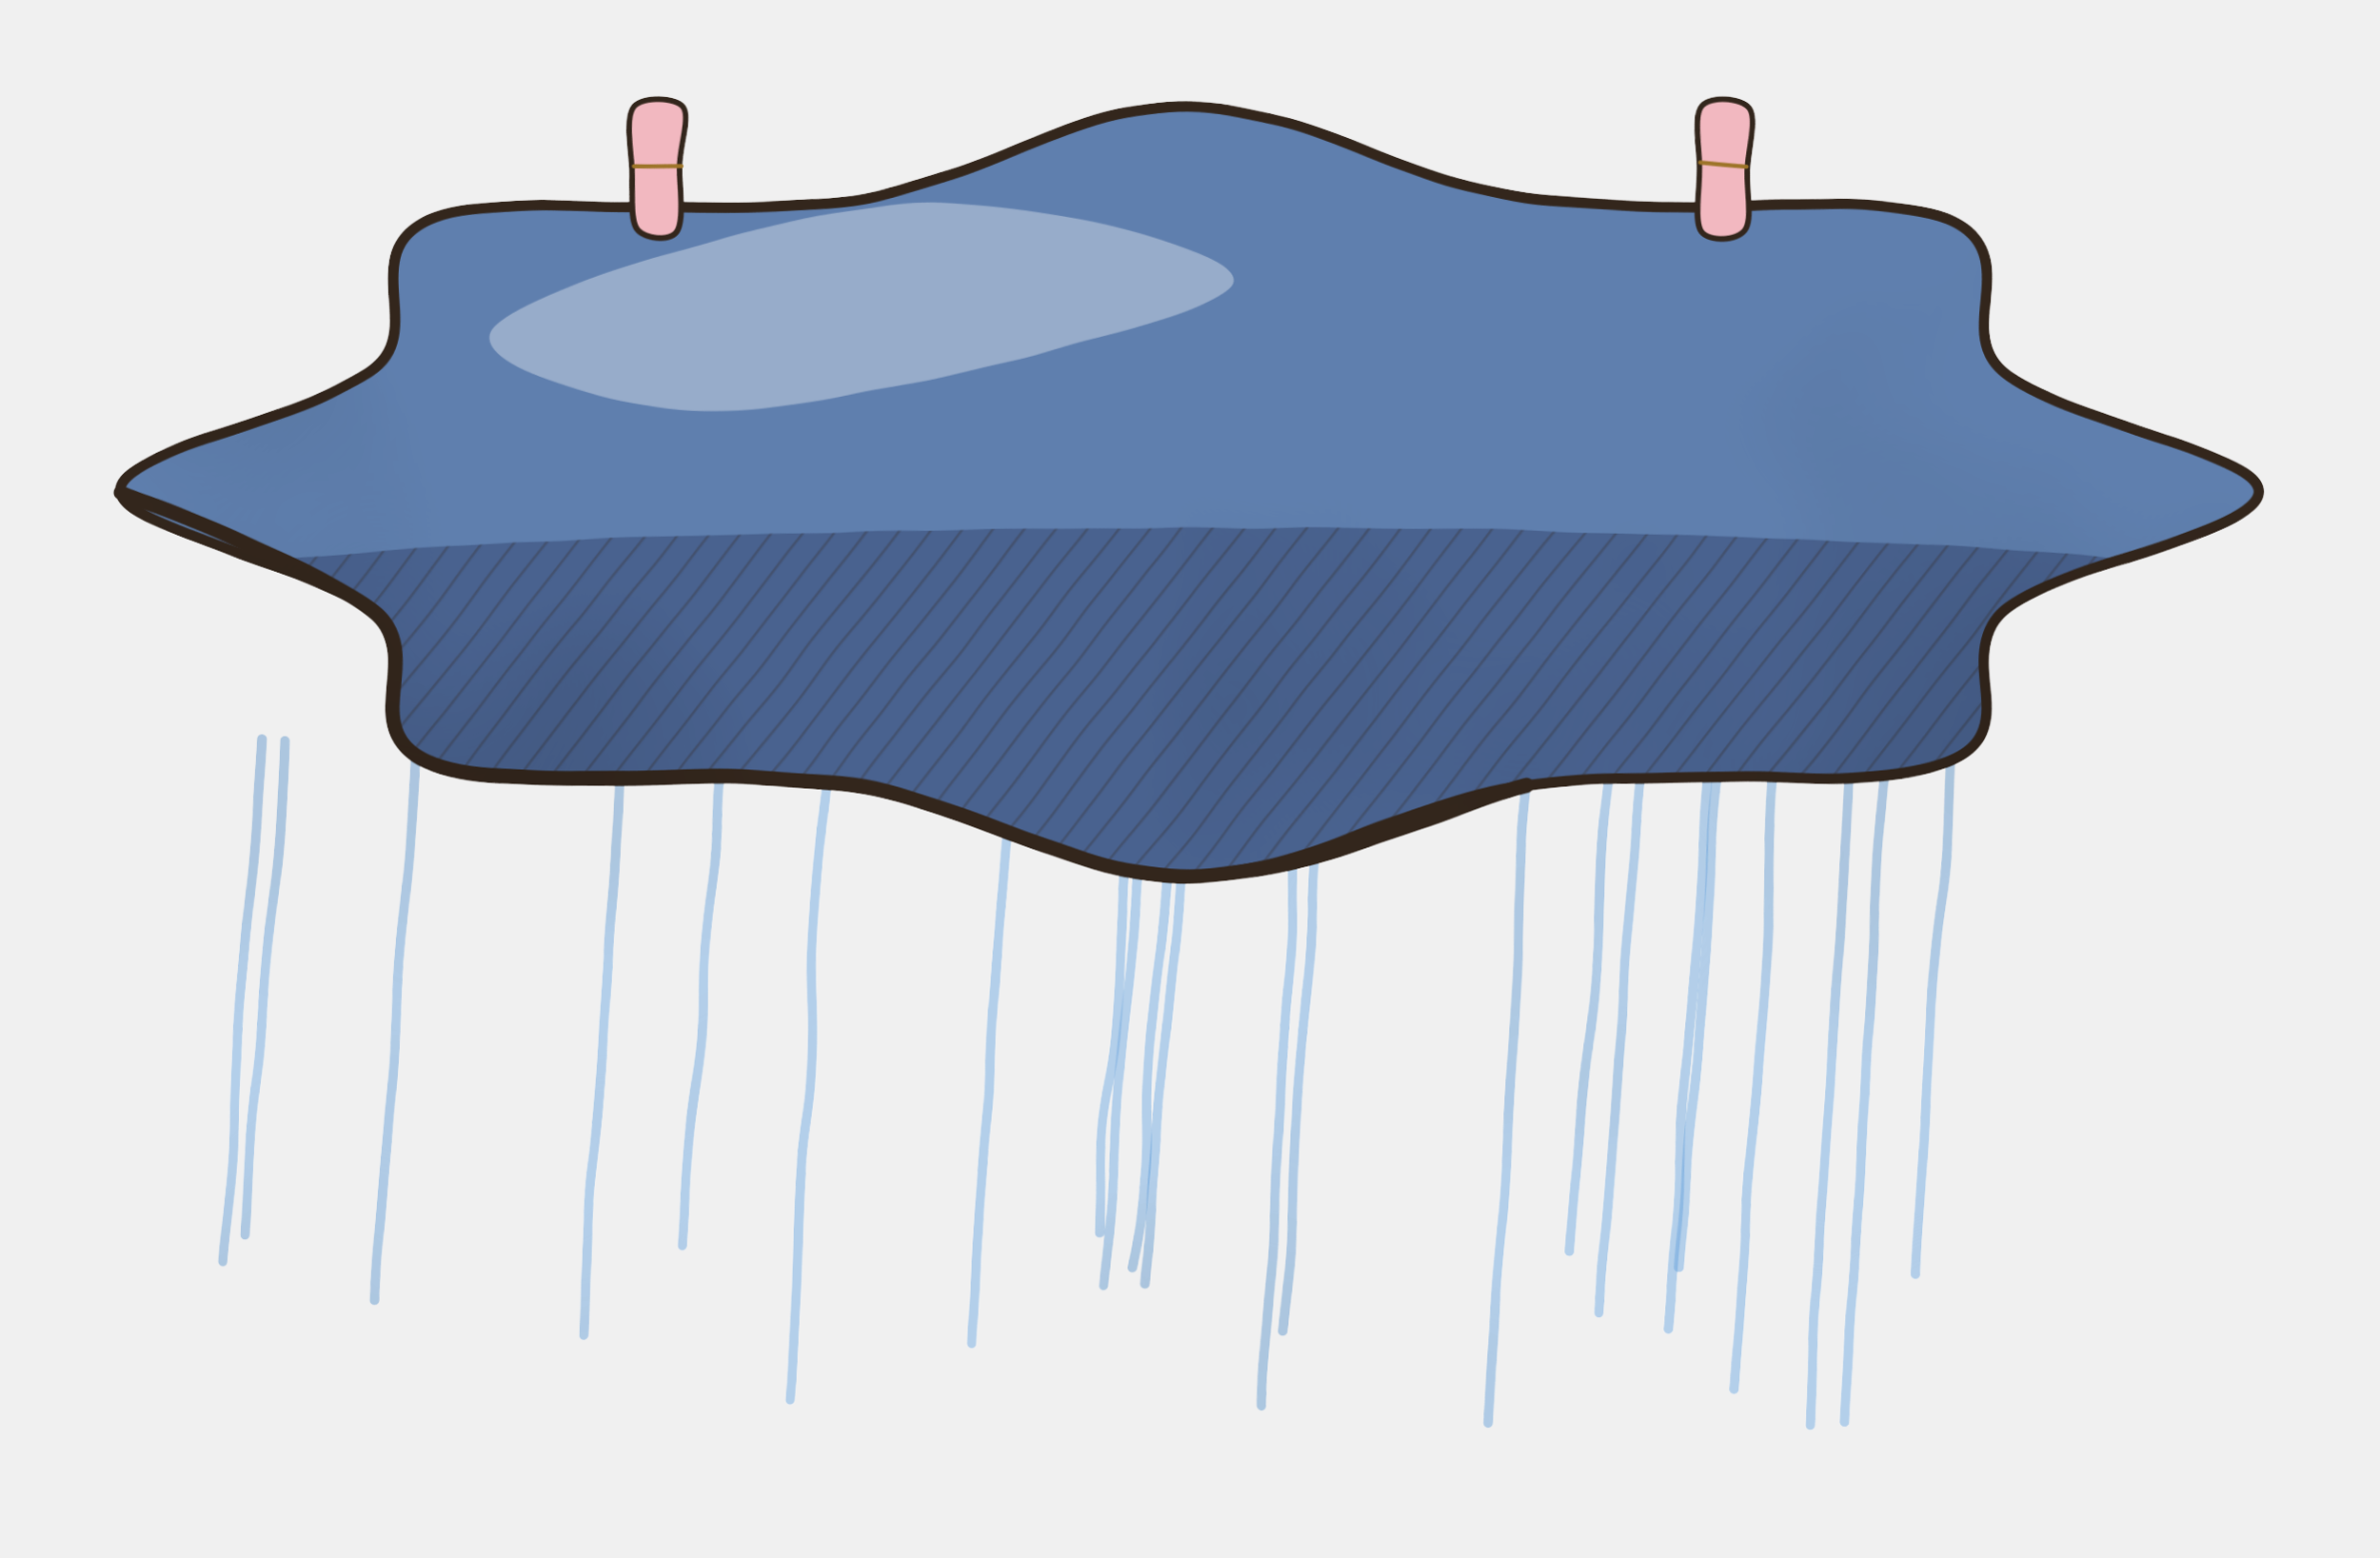
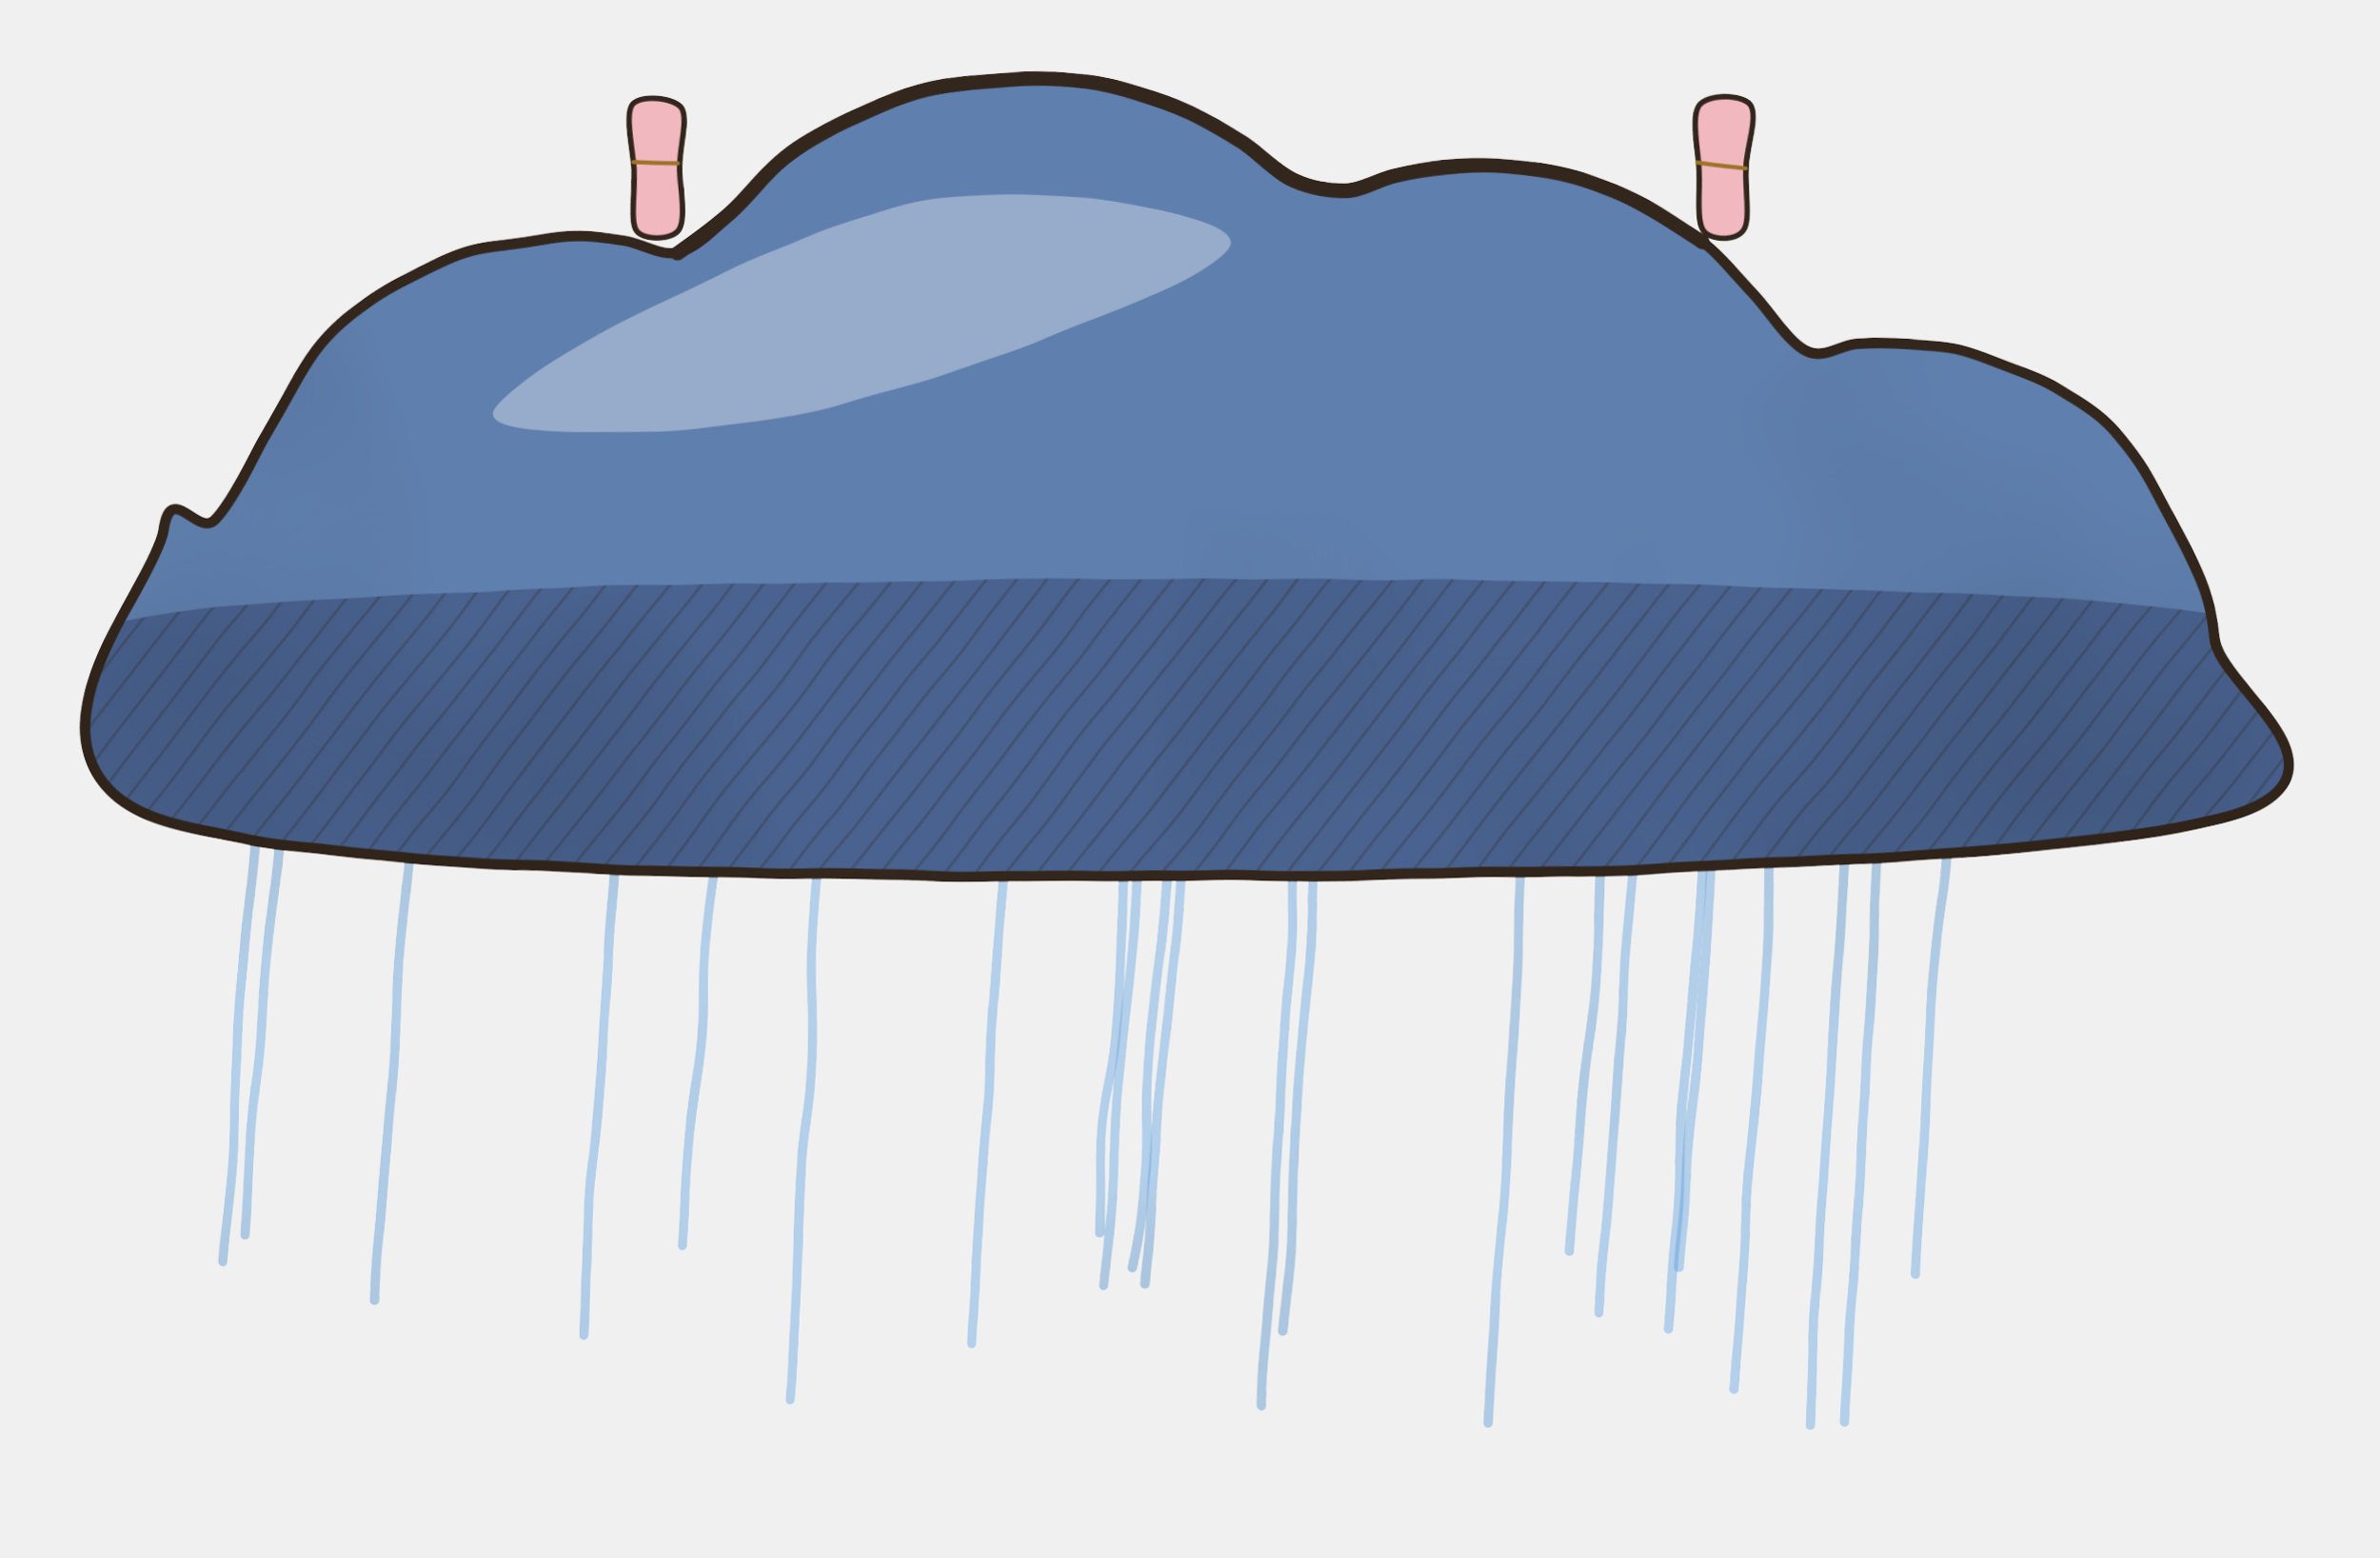
<svg xmlns="http://www.w3.org/2000/svg" viewBox="0 0 580 380" width="580" height="380">
  <defs>
    <filter id="art" x="-4%" y="-4%" width="108%" height="108%" color-interpolation-filters="sRGB">
      <feTurbulence type="fractalNoise" baseFrequency="0.032" numOctaves="2" seed="1742" result="w" />
      <feDisplacementMap in="SourceGraphic" in2="w" scale="1.4" xChannelSelector="R" yChannelSelector="G" result="d" />
      <feTurbulence type="fractalNoise" baseFrequency="0.007" numOctaves="3" seed="1749" result="t" />
      <feColorMatrix in="t" type="matrix" values="0.3 0 0 0 0.85  0.3 0 0 0 0.85  0.3 0 0 0 0.85  0 0 0 0 1" result="tw" />
      <feBlend in="d" in2="tw" mode="multiply" result="m" />
      <feComposite in="m" in2="d" operator="in" />
    </filter>
    <filter id="blur" x="-30%" y="-30%" width="160%" height="160%">
      <feGaussianBlur stdDeviation="8" />
    </filter>
    <filter id="blur2" x="-30%" y="-30%" width="160%" height="160%">
      <feGaussianBlur stdDeviation="2.5" />
    </filter>
    <pattern id="hatch" width="6" height="6" patternUnits="userSpaceOnUse" patternTransform="rotate(38)">
      <line x1="0" y1="0" x2="0" y2="6" stroke="#33261c" stroke-width="1.2" />
    </pattern>
    <pattern id="hatch2" width="5" height="5" patternUnits="userSpaceOnUse" patternTransform="rotate(-48)">
      <line x1="0" y1="0" x2="0" y2="5" stroke="#33261c" stroke-width="1" />
    </pattern>
    <pattern id="hatchw" width="7" height="7" patternUnits="userSpaceOnUse" patternTransform="rotate(30)">
      <line x1="0" y1="0" x2="0" y2="7" stroke="#fff8e0" stroke-width="1.3" />
    </pattern>
  </defs>
  <g filter="url(#art)">
    <path d="M393.1 180.1C392.7 184.3 391.1 196.9 390.5 205.4C389.9 213.8 390 222.4 389.5 230.7C388.9 239.1 388 247.1 387.2 255.4C386.4 263.7 385.4 272.4 384.7 280.7C383.9 289 383.1 301.1 382.8 305.2" fill="none" stroke="#7fb0e0" stroke-width="2.4" stroke-linecap="round" stroke-linejoin="round" opacity="0.75" />
    <path d="M400.6 179.6C400.2 184.3 399.1 198.6 398.4 207.8C397.6 217.1 396.7 225.8 396 235.3C395.4 244.7 394.9 255.1 394.3 264.5C393.7 273.8 393 282.2 392.3 291.5C391.5 300.7 390.1 315.4 389.7 320.2" fill="none" stroke="#7fb0e0" stroke-width="2.4" stroke-linecap="round" stroke-linejoin="round" opacity="0.75" />
    <path d="M286.1 179.8C286 184.2 285.9 197.2 285.3 205.8C284.8 214.4 283.6 222.6 282.8 231.4C281.9 240.1 280.6 249.3 280.1 258.2C279.5 267.1 280 276.3 279.4 284.8C278.7 293.3 276.7 305.3 276.1 309.4" fill="none" stroke="#7fb0e0" stroke-width="2.4" stroke-linecap="round" stroke-linejoin="round" opacity="0.75" />
    <path d="M432.8 180.1C432.6 184.4 431.9 197.1 431.5 206C431.2 214.9 431.2 224.5 430.7 233.5C430.2 242.5 429.4 251.1 428.6 259.9C427.9 268.7 426.8 277.8 426.2 286.4C425.5 295 425.2 302.6 424.6 311.3C423.9 320.1 422.8 334.2 422.5 338.7" fill="none" stroke="#7fb0e0" stroke-width="2.4" stroke-linecap="round" stroke-linejoin="round" opacity="0.75" />
    <path d="M69.3 180.7C69.1 184.5 68.7 195.6 68.1 203.6C67.5 211.6 66.5 220.4 65.7 228.6C64.9 236.9 64.3 245.2 63.5 253.3C62.7 261.5 61.7 269.6 61 277.5C60.4 285.5 60 297.3 59.8 301.2" fill="none" stroke="#7fb0e0" stroke-width="2.4" stroke-linecap="round" stroke-linejoin="round" opacity="0.75" />
    <path d="M322.1 179.7C321.9 184.5 321.2 199 320.7 208.8C320.2 218.6 319.9 228.9 319.1 238.6C318.3 248.3 316.6 257.4 315.9 267C315.3 276.7 315.6 286.9 315.1 296.5C314.7 306 313.4 319.9 313 324.6" fill="none" stroke="#7fb0e0" stroke-width="2.4" stroke-linecap="round" stroke-linejoin="round" opacity="0.75" />
    <path d="M419.7 179.4C419.3 183.9 418.1 197.4 417.5 206.1C416.9 214.8 416.8 223.1 416.2 231.7C415.5 240.3 414.6 249.4 413.9 257.9C413.1 266.4 412.2 274.2 411.4 282.8C410.7 291.3 409.7 304.7 409.3 309.1" fill="none" stroke="#7fb0e0" stroke-width="2.4" stroke-linecap="round" stroke-linejoin="round" opacity="0.75" />
    <path d="M417.1 180.2C416.8 184.8 416 198.6 415.4 208.1C414.8 217.5 414.2 227.3 413.4 236.9C412.6 246.5 411.2 256.2 410.5 265.9C409.7 275.6 409.6 285.4 408.9 295.2C408.3 304.9 406.9 319.5 406.5 324.3" fill="none" stroke="#7fb0e0" stroke-width="2.4" stroke-linecap="round" stroke-linejoin="round" opacity="0.75" />
    <path d="M277 179.3C276.6 183.5 275.4 196.5 274.8 204.6C274.2 212.8 273.9 219.9 273.4 228C272.9 236.1 272.6 245.1 271.8 253.2C271 261.3 269.2 268.4 268.6 276.4C268 284.3 268 296.9 267.9 301" fill="none" stroke="#7fb0e0" stroke-width="2.4" stroke-linecap="round" stroke-linejoin="round" opacity="0.75" />
    <path d="M450.9 180.2C450.7 184.7 450.5 198.2 450.1 207.3C449.6 216.5 448.8 225.9 448.2 235.2C447.5 244.6 447.1 253.8 446.4 263.2C445.8 272.6 445 282.3 444.4 291.6C443.7 300.9 443.1 309.8 442.6 319.1C442.1 328.5 441.6 343 441.4 347.8" fill="none" stroke="#7fb0e0" stroke-width="2.4" stroke-linecap="round" stroke-linejoin="round" opacity="0.75" />
    <path d="M373.3 180C372.8 184.7 371.3 199 370.8 208.3C370.2 217.6 370.3 226.5 369.9 235.6C369.5 244.6 369 253.4 368.5 262.8C368 272.2 367.4 282.7 366.7 292C366.1 301.4 365.1 309.6 364.5 318.8C363.9 328 363.2 342.6 363 347.3" fill="none" stroke="#7fb0e0" stroke-width="2.4" stroke-linecap="round" stroke-linejoin="round" opacity="0.75" />
    <path d="M475.7 179.6C475.5 184.2 475.4 198 474.8 207C474.1 215.9 472.4 224.6 471.6 233.1C470.8 241.7 470.7 249.7 470.2 258.2C469.7 266.8 469.2 275.8 468.7 284.6C468.2 293.4 467.3 306.5 467 310.9" fill="none" stroke="#7fb0e0" stroke-width="2.4" stroke-linecap="round" stroke-linejoin="round" opacity="0.75" />
    <path d="M151.3 179.7C151.2 184.5 150.8 198.8 150.3 208.3C149.8 217.9 148.8 227.4 148.1 237.3C147.4 247.2 146.9 257.7 146.1 267.6C145.3 277.6 143.8 287.1 143.1 296.8C142.5 306.5 142.3 320.9 142.2 325.7" fill="none" stroke="#7fb0e0" stroke-width="2.4" stroke-linecap="round" stroke-linejoin="round" opacity="0.75" />
    <path d="M63.9 180.3C63.6 184.5 62.8 196.8 62.1 205.4C61.4 213.9 60.5 223.1 59.8 231.6C59 240 58.1 247.9 57.6 256.2C57.1 264.6 57.2 273 56.7 281.6C56.1 290.2 54.6 303.4 54.2 307.8" fill="none" stroke="#7fb0e0" stroke-width="2.4" stroke-linecap="round" stroke-linejoin="round" opacity="0.75" />
    <path d="M176.3 179.9C176 183.9 175.5 195.7 174.7 204C174 212.3 172.4 221.5 171.8 229.9C171.2 238.2 171.7 246 171.1 254.2C170.4 262.4 168.7 270.8 167.9 279.1C167.2 287.3 166.6 299.6 166.3 303.7" fill="none" stroke="#7fb0e0" stroke-width="2.4" stroke-linecap="round" stroke-linejoin="round" opacity="0.75" />
    <path d="M247.5 179.4C247.1 184.4 246 199.8 245.1 209.8C244.3 219.8 243 229.4 242.4 239.3C241.7 249.2 241.7 259.2 241.1 269.1C240.4 278.9 239.2 288.8 238.6 298.5C237.9 308.3 237.5 322.7 237.2 327.6" fill="none" stroke="#7fb0e0" stroke-width="2.4" stroke-linecap="round" stroke-linejoin="round" opacity="0.75" />
    <path d="M460.2 179.9C459.8 184.7 458.6 199 458 208.3C457.4 217.6 457.1 226.6 456.6 235.9C456.1 245.2 455.3 254.8 454.8 264.2C454.3 273.5 454 283.1 453.4 292.3C452.8 301.5 452 310.2 451.4 319.3C450.8 328.5 450 342.4 449.7 347.1" fill="none" stroke="#7fb0e0" stroke-width="2.4" stroke-linecap="round" stroke-linejoin="round" opacity="0.75" />
    <path d="M289.5 179.7C289.3 184.1 289 197.3 288.5 206.1C287.9 214.9 287 223.9 286.2 232.7C285.4 241.6 284.4 250.5 283.5 259.4C282.7 268.2 281.9 276.9 281.2 285.8C280.4 294.8 279.5 308.7 279.2 313.3" fill="none" stroke="#7fb0e0" stroke-width="2.4" stroke-linecap="round" stroke-linejoin="round" opacity="0.75" />
    <path d="M202.3 180.1C201.9 184.4 200.6 197.3 199.9 206.2C199.2 215.2 198.5 224.5 198.1 233.7C197.8 242.9 198.2 252.5 197.7 261.5C197.2 270.5 195.6 278.8 195 287.6C194.4 296.3 194.4 305 194.1 313.9C193.7 322.9 193 336.8 192.7 341.4" fill="none" stroke="#7fb0e0" stroke-width="2.4" stroke-linecap="round" stroke-linejoin="round" opacity="0.75" />
    <path d="M280.3 179.9C280 184.4 278.8 197.6 278.1 206.6C277.3 215.6 276.7 224.9 275.8 233.9C275 242.8 273.7 251.6 273 260.4C272.2 269.3 272 278 271.4 286.9C270.7 295.8 269.5 309.4 269.2 313.9" fill="none" stroke="#7fb0e0" stroke-width="2.4" stroke-linecap="round" stroke-linejoin="round" opacity="0.75" />
    <path d="M317.9 180C317.5 184.6 316 198.5 315.5 207.6C315 216.7 315.3 225.6 314.7 234.5C314.2 243.4 312.8 252.2 312.2 261.2C311.6 270.2 311.5 279.4 311.1 288.5C310.7 297.6 310.2 306.7 309.6 315.8C309.1 324.9 307.9 338.6 307.6 343.1" fill="none" stroke="#7fb0e0" stroke-width="2.4" stroke-linecap="round" stroke-linejoin="round" opacity="0.75" />
    <path d="M101.7 179.8C101.4 184.3 100.6 197.9 99.9 206.9C99.2 216 98.2 225 97.5 234.2C96.8 243.4 96.5 253.2 95.8 262.3C95.2 271.5 94.1 280.1 93.4 289.2C92.6 298.4 91.5 312.5 91.1 317.2" fill="none" stroke="#7fb0e0" stroke-width="2.4" stroke-linecap="round" stroke-linejoin="round" opacity="0.75" />
-     <path d="M550.4 120.1C550.4 129.9 501 138.3 488.3 149.3C475.7 160.3 494 179 474.6 186.1C455.2 193.1 402.8 187.1 372 191.6C341.1 196.2 317 213.5 289.6 213.5C262.2 213.4 238.4 196 207.7 191.4C177 186.8 124.7 193 105.3 186.1C86 179.2 104.4 161 91.8 149.9C79.1 138.9 29.5 129.6 29.4 119.6C29.2 109.7 78.3 101.1 91 90.1C103.8 79.1 86.3 60.4 105.9 53.5C125.4 46.6 177.5 53.3 208.2 48.7C238.8 44.1 262.4 25.9 289.7 25.9C317 25.8 341.1 43.9 371.9 48.5C402.7 53 455.2 46.2 474.7 53.3C494.1 60.4 476.1 79.7 488.8 90.8C501.4 101.9 550.5 110.3 550.4 120.1Z" fill="#5f7fae" />
+     <path d="M39.9 129.7C41.9 117.5 48 131.2 52.2 127.1C56.4 122.9 61.2 111.7 65.4 104.7C69.5 97.7 73.2 90.4 77.2 85.2C81.2 80 85.4 76.6 89.6 73.5C93.8 70.3 98.3 68.3 102.4 66.3C106.6 64.3 110.3 62.6 114.5 61.4C118.8 60.2 123.7 59.8 127.9 59.2C132.1 58.6 135.8 57.7 139.9 57.6C143.9 57.5 147.9 58 152.1 58.6C156.3 59.2 160.8 62.5 165.1 61.4C169.4 60.3 173.8 55.9 177.9 52.2C182 48.5 185.7 42.8 189.7 39.3C193.7 35.8 197.8 33.6 202.1 31.2C206.4 28.8 211.2 26.5 215.5 25C219.7 23.5 223.5 22.9 227.6 22C231.8 21.1 236.3 20.3 240.4 19.7C244.6 19.2 248.5 18.5 252.6 18.6C256.7 18.6 260.8 19.2 265 19.9C269.1 20.6 273.2 21.7 277.3 22.9C281.5 24.2 285.8 25.5 289.9 27.3C294 29.1 297.9 31.2 302.1 33.9C306.4 36.6 311.2 41.5 315.4 43.6C319.6 45.6 323.2 46.4 327.4 46.3C331.6 46.1 336.1 43.5 340.4 42.6C344.6 41.7 348.8 41.2 352.9 40.8C357.1 40.4 361.1 40 365.2 40.2C369.2 40.5 373.1 41.6 377.2 42.4C381.3 43.2 385.9 43.7 390.1 45C394.2 46.4 397.8 48.4 402.1 50.7C406.3 53.1 411.1 55.6 415.4 59.1C419.6 62.5 423.5 66.9 427.6 71.3C431.8 75.8 436.3 83.7 440.5 85.8C444.7 88 448.6 84.4 452.8 84.1C456.9 83.8 461.3 83.7 465.5 83.9C469.6 84.1 473.6 84.2 477.7 85.1C481.8 86.1 485.7 87.7 489.8 89.4C493.9 91.1 498.2 92.6 502.4 95.2C506.7 97.8 511.2 100.4 515.4 105C519.5 109.6 523.2 114.5 527.4 122.9C531.5 131.3 538.1 142.5 540.1 155.4C542.1 168.2 579.5 190.2 539.5 199.9C499.5 209.6 383.2 213.6 300 213.6C216.8 213.7 83.7 214.3 40.4 200.3C-2.9 186.4 38 141.9 39.9 129.7Z" fill="#5f7fae" />
    <clipPath id="c128">
-       <path d="M550.4 120.1C550.4 129.9 501 138.3 488.3 149.3C475.7 160.3 494 179 474.6 186.1C455.2 193.1 402.8 187.1 372 191.6C341.1 196.2 317 213.5 289.6 213.5C262.2 213.4 238.4 196 207.7 191.4C177 186.8 124.7 193 105.3 186.1C86 179.2 104.4 161 91.8 149.9C79.1 138.9 29.5 129.6 29.4 119.6C29.2 109.7 78.3 101.1 91 90.1C103.8 79.1 86.3 60.4 105.9 53.5C125.4 46.6 177.5 53.3 208.2 48.7C238.8 44.1 262.4 25.9 289.7 25.9C317 25.8 341.1 43.9 371.9 48.5C402.7 53 455.2 46.2 474.7 53.3C494.1 60.4 476.1 79.7 488.8 90.8C501.4 101.9 550.5 110.3 550.4 120.1Z" />
+       <path d="M39.9 129.7C41.9 117.5 48 131.2 52.2 127.1C56.4 122.9 61.2 111.7 65.4 104.7C69.5 97.7 73.2 90.4 77.2 85.2C81.2 80 85.4 76.6 89.6 73.5C93.8 70.3 98.3 68.3 102.4 66.3C106.6 64.3 110.3 62.6 114.5 61.4C118.8 60.2 123.7 59.8 127.9 59.2C132.1 58.6 135.8 57.7 139.9 57.6C143.9 57.5 147.9 58 152.1 58.6C156.3 59.2 160.8 62.5 165.1 61.4C169.4 60.3 173.8 55.9 177.9 52.2C182 48.5 185.7 42.8 189.7 39.3C193.7 35.8 197.8 33.6 202.1 31.2C206.4 28.8 211.2 26.5 215.5 25C219.7 23.5 223.5 22.9 227.6 22C231.8 21.1 236.3 20.3 240.4 19.7C244.6 19.2 248.5 18.5 252.6 18.6C256.7 18.6 260.8 19.2 265 19.9C269.1 20.6 273.2 21.7 277.3 22.9C281.5 24.2 285.8 25.5 289.9 27.3C294 29.1 297.9 31.2 302.1 33.9C306.4 36.6 311.2 41.5 315.4 43.6C319.6 45.6 323.2 46.4 327.4 46.3C331.6 46.1 336.1 43.5 340.4 42.6C344.6 41.7 348.8 41.2 352.9 40.8C357.1 40.4 361.1 40 365.2 40.2C369.2 40.5 373.1 41.6 377.2 42.4C381.3 43.2 385.9 43.7 390.1 45C394.2 46.4 397.8 48.4 402.1 50.7C406.3 53.1 411.1 55.6 415.4 59.1C419.6 62.5 423.5 66.9 427.6 71.3C431.8 75.8 436.3 83.7 440.5 85.8C444.7 88 448.6 84.4 452.8 84.1C456.9 83.8 461.3 83.7 465.5 83.9C469.6 84.1 473.6 84.2 477.7 85.1C481.8 86.1 485.7 87.7 489.8 89.4C493.9 91.1 498.2 92.6 502.4 95.2C506.7 97.8 511.2 100.4 515.4 105C519.5 109.6 523.2 114.5 527.4 122.9C531.5 131.3 538.1 142.5 540.1 155.4C542.1 168.2 579.5 190.2 539.5 199.9C499.5 209.6 383.2 213.6 300 213.6C216.8 213.7 83.7 214.3 40.4 200.3C-2.9 186.4 38 141.9 39.9 129.7Z" />
    </clipPath>
    <g clip-path="url(#c128)">
-       <path d="M40.3 140.1C123.6 125.1 456.8 124.8 540 139.7C623.3 154.7 623.3 214.8 540 229.9C456.6 244.9 123.2 245 39.9 230C-43.4 215.1 -43.1 155.2 40.3 140.1Z" fill="rgba(20,30,70,0.3)" />
-       <path d="M40.3 140.1C123.6 125.1 456.8 124.8 540 139.7C623.3 154.7 623.3 214.8 540 229.9C456.6 244.9 123.2 245 39.9 230C-43.4 215.1 -43.1 155.2 40.3 140.1Z" fill="url(#hatch)" opacity="0.28" />
-       <path d="M119.9 79.9C126.6 71.5 189.7 51.5 219.8 49.8C249.8 48.1 306.9 61.4 300.3 69.8C293.6 78.1 210 98.3 179.9 100C149.9 101.7 113.3 88.3 119.9 79.9Z" fill="#ffffff" opacity="0.35" />
+       <path d="M39.9 149.9C123.2 138.2 456.6 138.1 540 149.8C623.4 161.5 623.6 208.4 540.3 220.1C457 231.8 123.6 231.7 40.2 220C-43.2 208.3 -43.4 161.6 39.9 149.9Z" fill="rgba(20,30,70,0.3)" />
+       <path d="M39.9 149.9C123.2 138.2 456.6 138.1 540 149.8C623.4 161.5 623.6 208.4 540.3 220.1C457 231.8 123.6 231.7 40.2 220C-43.2 208.3 -43.4 161.6 39.9 149.9Z" fill="url(#hatch)" opacity="0.28" />
+       <path d="M120.3 100C123.7 91.7 190.2 56.7 220.2 50C250.2 43.4 303.4 51.8 300 60.1C296.6 68.4 229.8 93.2 199.8 99.9C169.8 106.5 116.9 108.4 120.3 100Z" fill="#ffffff" opacity="0.35" />
    </g>
-     <path d="M550.4 120.1C550.4 129.9 501 138.3 488.3 149.3C475.7 160.3 494 179 474.6 186.1C455.2 193.1 402.8 187.1 372 191.6C341.1 196.2 317 213.5 289.6 213.5C262.2 213.4 238.4 196 207.7 191.4C177 186.8 124.7 193 105.3 186.1C86 179.2 104.4 161 91.8 149.9C79.1 138.9 29.5 129.6 29.4 119.6C29.2 109.7 78.3 101.1 91 90.1C103.8 79.1 86.3 60.4 105.9 53.5C125.4 46.6 177.5 53.3 208.2 48.7C238.8 44.1 262.4 25.9 289.7 25.9C317 25.8 341.1 43.9 371.9 48.5C402.7 53 455.2 46.2 474.7 53.3C494.1 60.4 476.1 79.7 488.8 90.8C501.4 101.9 550.5 110.3 550.4 120.1Z" fill="none" stroke="#33261c" stroke-width="2.6" stroke-linecap="round" stroke-linejoin="round" />
-     <path d="M372.3 191.5C358.6 195.2 317.4 213.8 290 213.8C262.6 213.8 238.4 196.1 207.7 191.5C177 186.9 125.2 193.3 105.8 186.3C86.4 179.3 104.1 160.7 91.4 149.6C78.6 138.6 39.8 124.9 29.5 120" fill="none" stroke="#33261c" stroke-width="3.6" stroke-linecap="round" />
-     <path d="M154.4 26C156.5 23.5 164.6 23.7 166.4 26.1C168.3 28.6 166 35.6 165.7 40.7C165.4 45.7 166.5 53.9 164.7 56.4C162.9 58.9 156.8 58.2 155.1 55.7C153.3 53.1 154.2 45.9 154.1 41C153.9 36 152.3 28.5 154.4 26Z" fill="#f2b8c0" />
-     <path d="M154.4 26C156.5 23.5 164.6 23.7 166.4 26.1C168.3 28.6 166 35.6 165.7 40.7C165.4 45.7 166.5 53.9 164.7 56.4C162.9 58.9 156.8 58.2 155.1 55.7C153.3 53.1 154.2 45.9 154.1 41C153.9 36 152.3 28.5 154.4 26Z" fill="none" stroke="#33261c" stroke-width="1.4" stroke-linecap="round" stroke-linejoin="round" />
-     <path d="M154.6 40.3C156.5 40.4 164.3 40.5 166.2 40.5" fill="none" stroke="#9d7428" stroke-width="1" stroke-linecap="round" stroke-linejoin="round" />
-     <path d="M414.5 25.9C416.4 23.5 424.3 23.8 426.3 26.4C428.2 28.9 426.2 36.4 426 41.3C425.8 46.2 427.1 53.3 425.2 55.8C423.3 58.3 416.6 58.8 414.8 56.3C413 53.8 414.5 45.8 414.4 40.7C414.4 35.7 412.5 28.3 414.5 25.9Z" fill="#f2b8c0" />
-     <path d="M414.5 25.9C416.4 23.5 424.3 23.8 426.3 26.4C428.2 28.9 426.2 36.4 426 41.3C425.8 46.2 427.1 53.3 425.2 55.8C423.3 58.3 416.6 58.8 414.8 56.3C413 53.8 414.5 45.8 414.4 40.7C414.4 35.7 412.5 28.3 414.5 25.9Z" fill="none" stroke="#33261c" stroke-width="1.4" stroke-linecap="round" stroke-linejoin="round" />
-     <path d="M414.6 39.3C416.5 39.4 423.9 40.2 425.8 40.4" fill="none" stroke="#9d7428" stroke-width="1" stroke-linecap="round" stroke-linejoin="round" />
+     <path d="M39.9 129.7C41.9 117.5 48 131.2 52.2 127.1C56.4 122.9 61.2 111.7 65.4 104.7C69.5 97.7 73.2 90.4 77.2 85.2C81.2 80 85.4 76.6 89.6 73.5C93.8 70.3 98.3 68.3 102.4 66.3C106.6 64.3 110.3 62.6 114.5 61.4C118.8 60.2 123.7 59.8 127.9 59.2C132.1 58.6 135.8 57.7 139.9 57.6C143.9 57.5 147.9 58 152.1 58.6C156.3 59.2 160.8 62.5 165.1 61.4C169.4 60.3 173.8 55.9 177.9 52.2C182 48.5 185.7 42.8 189.7 39.3C193.7 35.8 197.8 33.6 202.1 31.2C206.4 28.8 211.2 26.5 215.5 25C219.7 23.5 223.5 22.9 227.6 22C231.8 21.1 236.3 20.3 240.4 19.7C244.6 19.2 248.5 18.5 252.6 18.6C256.7 18.6 260.8 19.2 265 19.9C269.1 20.6 273.2 21.7 277.3 22.9C281.5 24.2 285.8 25.5 289.9 27.3C294 29.1 297.9 31.2 302.1 33.9C306.4 36.6 311.2 41.5 315.4 43.6C319.6 45.6 323.2 46.4 327.4 46.3C331.6 46.1 336.1 43.5 340.4 42.6C344.6 41.7 348.8 41.2 352.9 40.8C357.1 40.4 361.1 40 365.2 40.2C369.2 40.5 373.1 41.6 377.2 42.4C381.3 43.2 385.9 43.7 390.1 45C394.2 46.4 397.8 48.4 402.1 50.7C406.3 53.1 411.1 55.6 415.4 59.1C419.6 62.5 423.5 66.9 427.6 71.3C431.8 75.8 436.3 83.7 440.5 85.8C444.7 88 448.6 84.4 452.8 84.1C456.9 83.8 461.3 83.7 465.5 83.9C469.6 84.1 473.6 84.2 477.7 85.1C481.8 86.1 485.7 87.7 489.8 89.4C493.9 91.1 498.2 92.6 502.4 95.2C506.7 97.8 511.2 100.4 515.4 105C519.5 109.6 523.2 114.5 527.4 122.9C531.5 131.3 538.1 142.5 540.1 155.4C542.1 168.2 579.5 190.2 539.5 199.9C499.5 209.6 383.2 213.6 300 213.6C216.8 213.7 83.7 214.3 40.4 200.3C-2.9 186.4 38 141.9 39.9 129.7Z" fill="none" stroke="#33261c" stroke-width="2.6" stroke-linecap="round" stroke-linejoin="round" />
+     <path d="M165 61.6C167.1 60 173.3 55.7 177.5 52C181.7 48.3 185.8 43.1 190 39.6C194.2 36.2 198.3 33.6 202.5 31.2C206.7 28.8 210.8 27 215 25.4C219.2 23.8 223.3 22.6 227.5 21.6C231.7 20.6 235.8 19.9 240 19.5C244.2 19.1 248.3 18.9 252.5 19C256.7 19.1 260.8 19.5 265 20.1C269.2 20.8 273.3 21.7 277.5 22.9C281.7 24.1 285.8 25.6 290 27.4C294.2 29.3 298.3 31.5 302.5 34.2C306.7 37 310.8 42 315 44C319.2 46 323.3 46.5 327.5 46.3C331.7 46.1 335.8 43.5 340 42.6C344.2 41.6 348.3 41 352.5 40.7C356.7 40.4 360.8 40.3 365 40.5C369.2 40.8 373.3 41.3 377.5 42.1C381.7 42.9 385.8 43.9 390 45.4C394.2 46.8 398.3 48.5 402.5 50.8C406.7 53 412.9 57.5 415 58.9" fill="none" stroke="#33261c" stroke-width="3.6" stroke-linecap="round" />
+     <path d="M154 25.5C155.9 23.1 164 23.7 166 26.3C167.9 29 165.8 36.5 165.7 41.4C165.6 46.4 167 53.5 165.2 56C163.4 58.5 156.8 58.7 155 56.2C153.3 53.8 154.7 46.3 154.6 41.1C154.4 36 152.1 28 154 25.5Z" fill="#f2b8c0" />
+     <path d="M154 25.5C155.9 23.1 164 23.7 166 26.3C167.9 29 165.8 36.5 165.7 41.4C165.6 46.4 167 53.5 165.2 56C163.4 58.5 156.8 58.7 155 56.2C153.3 53.8 154.7 46.3 154.6 41.1C154.4 36 152.1 28 154 25.5Z" fill="none" stroke="#33261c" stroke-width="1.4" stroke-linecap="round" stroke-linejoin="round" />
+     <path d="M154.5 39.3C156.3 39.4 163.5 39.8 165.3 39.8" fill="none" stroke="#9d7428" stroke-width="1" stroke-linecap="round" stroke-linejoin="round" />
+     <path d="M413.9 25.7C415.9 23 424.5 23 426.5 25.5C428.5 28 425.9 35.5 425.7 40.6C425.4 45.7 426.7 53.3 424.9 55.8C423.2 58.4 417.1 58.5 415.3 56.1C413.5 53.7 414.6 46.3 414.3 41.3C414.1 36.2 411.9 28.3 413.9 25.7Z" fill="#f2b8c0" />
+     <path d="M413.9 25.7C415.9 23 424.5 23 426.5 25.5C428.5 28 425.9 35.5 425.7 40.6C425.4 45.7 426.7 53.3 424.9 55.8C423.2 58.4 417.1 58.5 415.3 56.1C413.5 53.7 414.6 46.3 414.3 41.3C414.1 36.2 411.9 28.3 413.9 25.7Z" fill="none" stroke="#33261c" stroke-width="1.4" stroke-linecap="round" stroke-linejoin="round" />
+     <path d="M413.8 39.3C415.8 39.6 423.7 40.5 425.6 40.8" fill="none" stroke="#9d7428" stroke-width="1" stroke-linecap="round" stroke-linejoin="round" />
  </g>
</svg>
